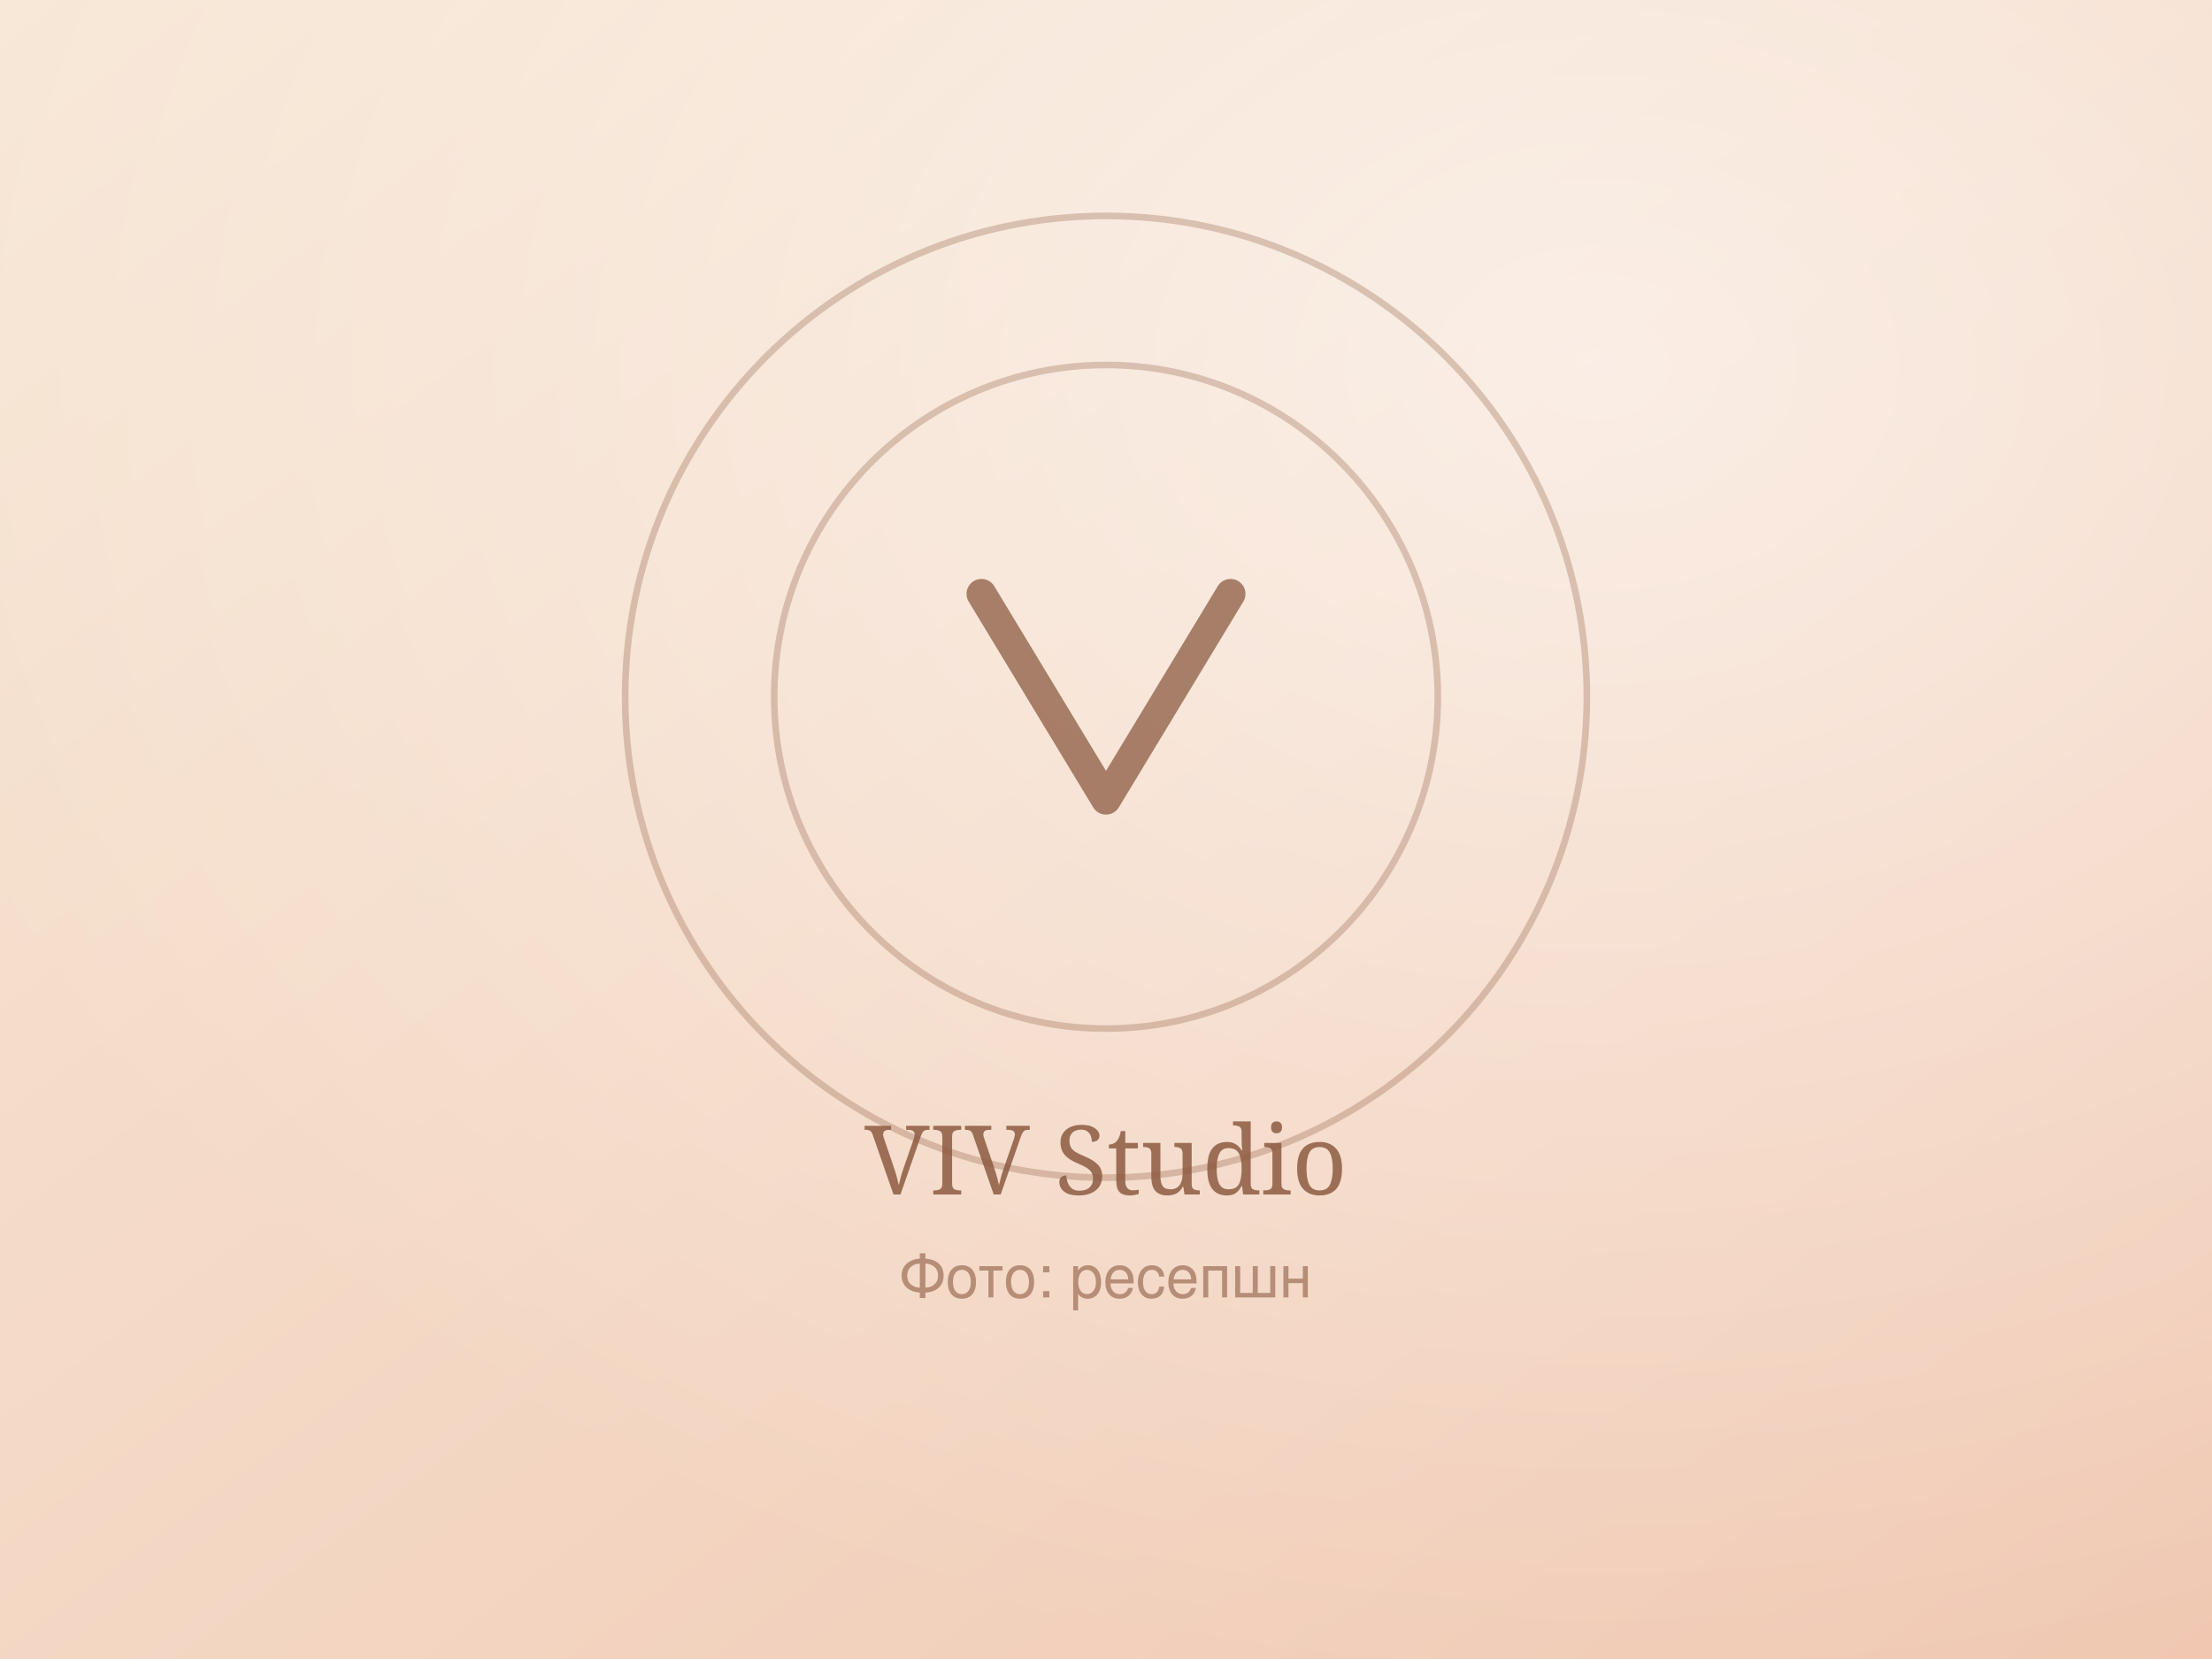
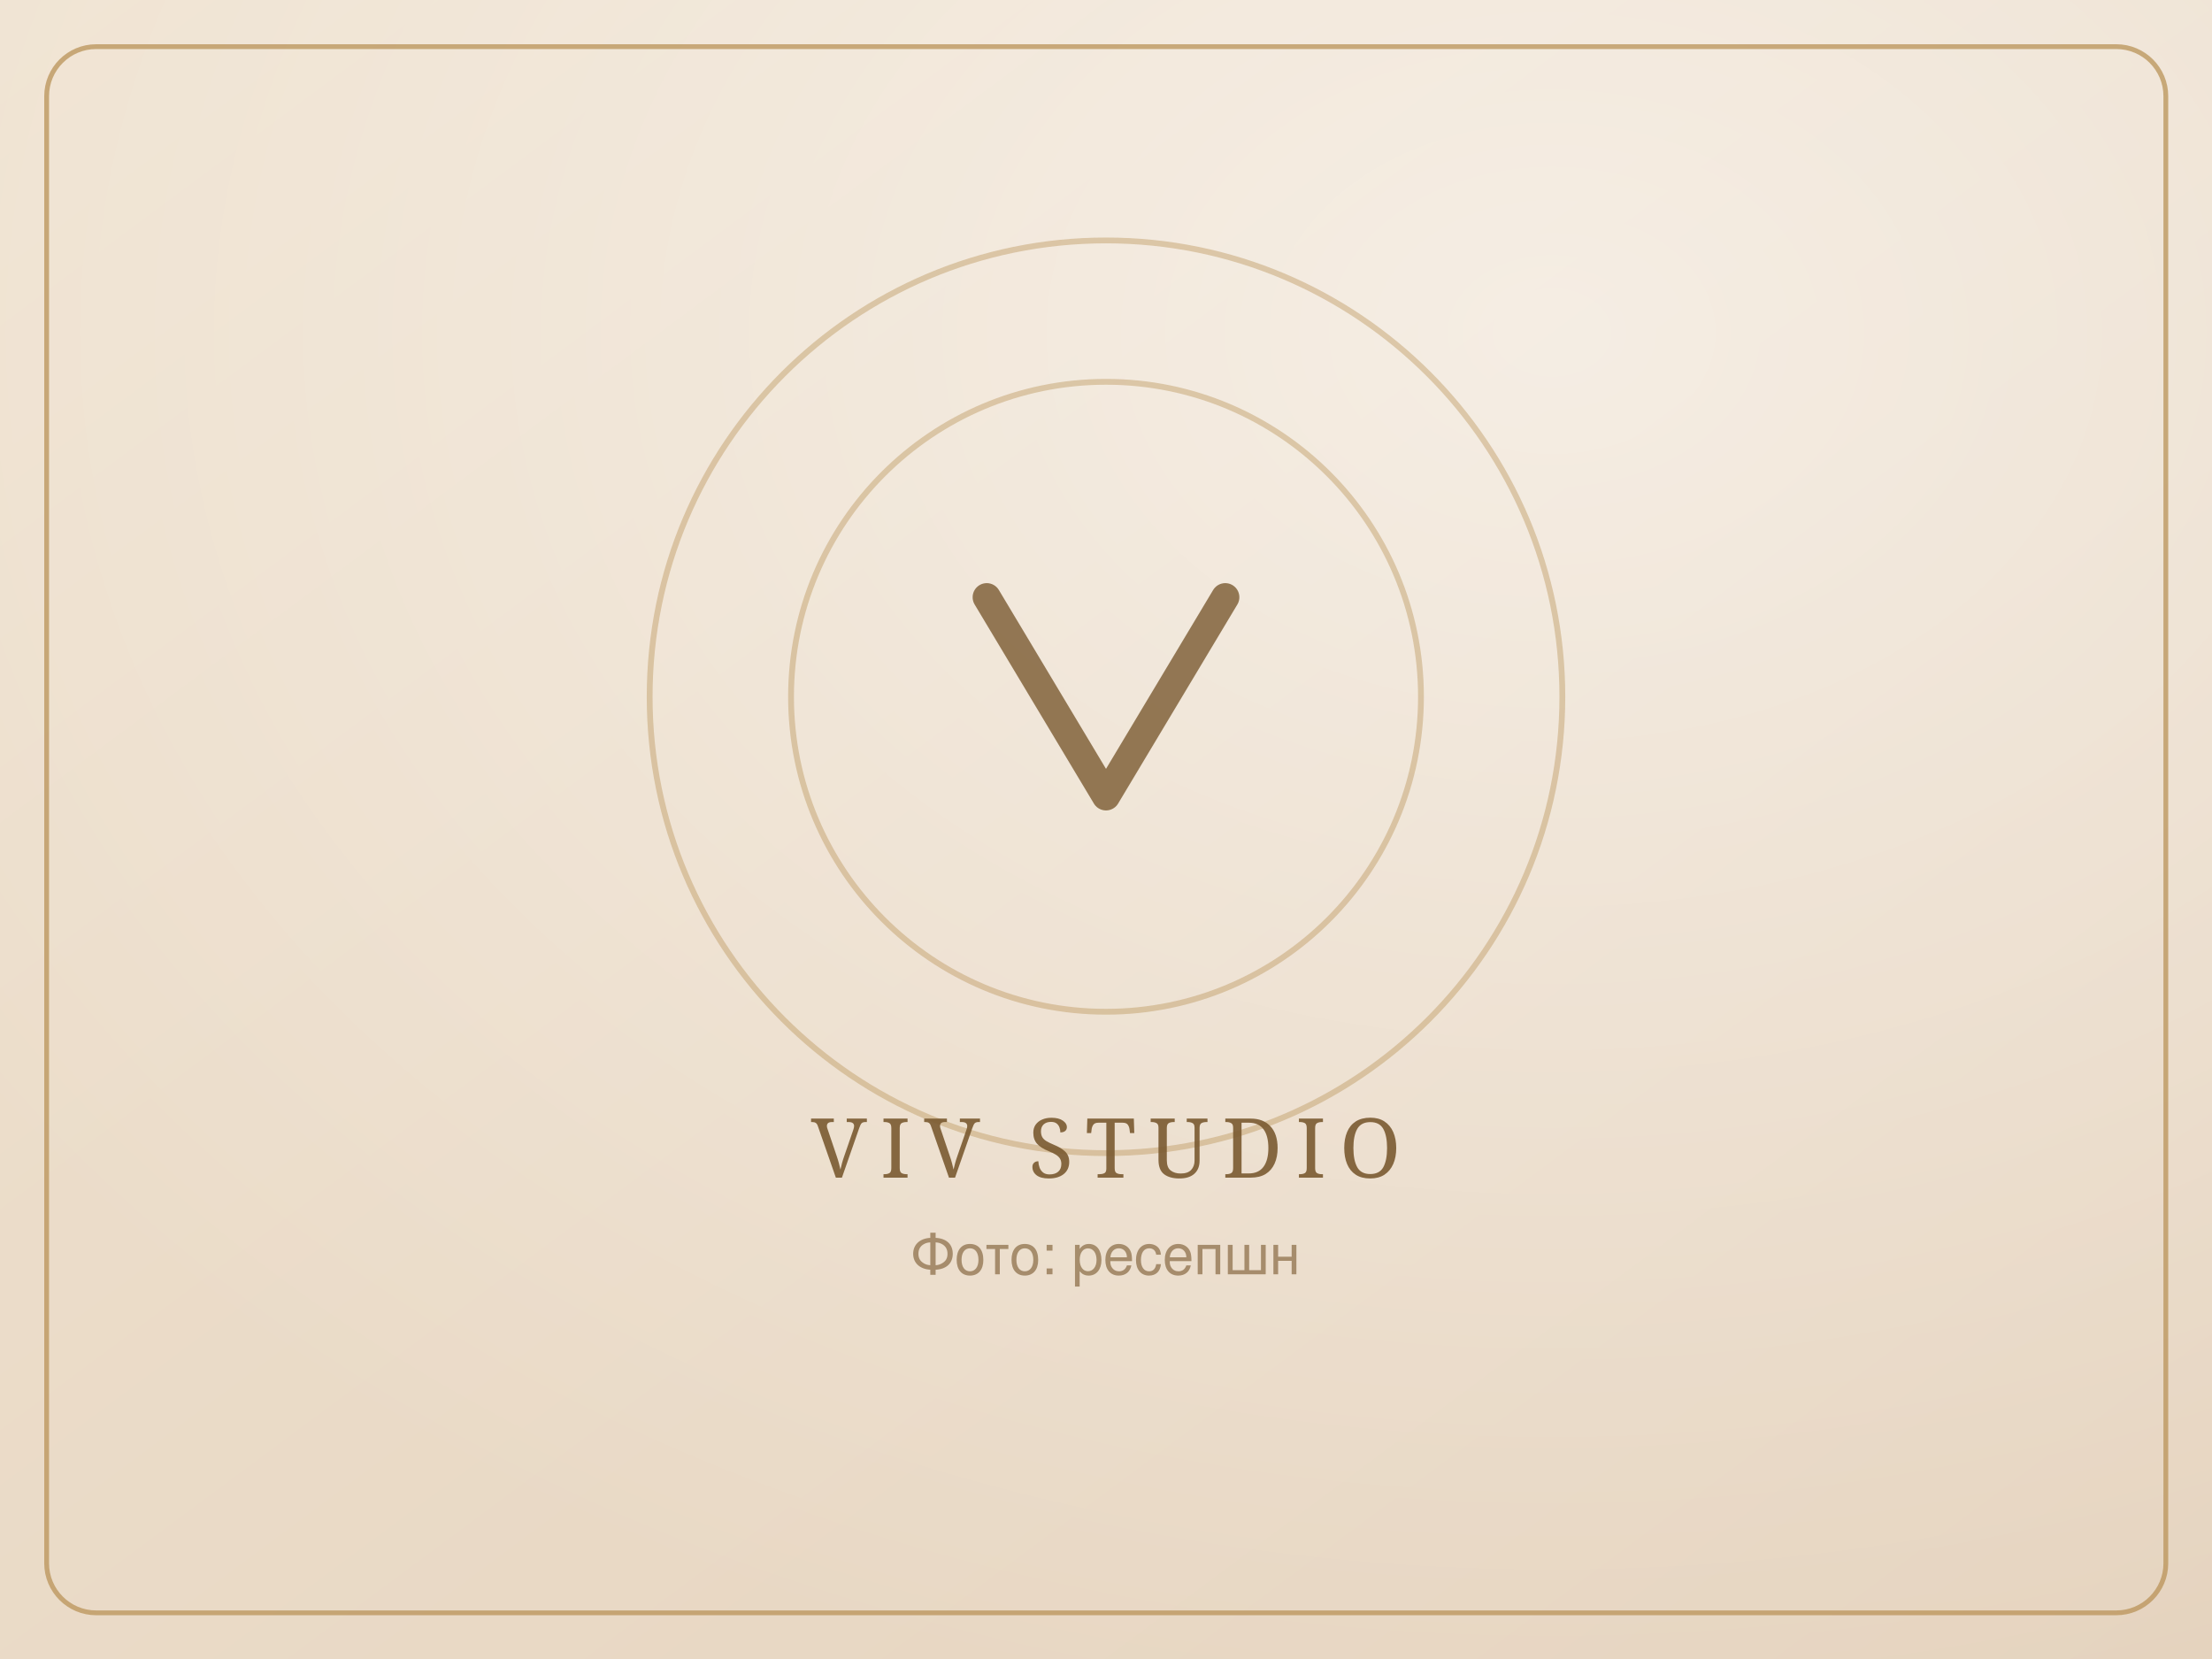
<svg xmlns="http://www.w3.org/2000/svg" viewBox="0 0 460 345" width="460" height="345" role="img" aria-label="Фото: ресепшн">
  <defs>
    <linearGradient id="g" x1="0" y1="0" x2="1" y2="1">
-       <stop offset="0" stop-color="#F7E7D6" />
-       <stop offset="1" stop-color="#F0C8B2" />
+       <stop offset="0" stop-color="#EFE2D0" />
+       <stop offset="1" stop-color="#E5D3BE" />
    </linearGradient>
-     <radialGradient id="r" cx="0.72" cy="0.22" r="0.8">
-       <stop offset="0" stop-color="#FFFFFF" stop-opacity=".55" />
+     <radialGradient id="r" cx="0.7" cy="0.2" r="0.85">
+       <stop offset="0" stop-color="#FFFFFF" stop-opacity=".5" />
      <stop offset="1" stop-color="#FFFFFF" stop-opacity="0" />
    </radialGradient>
  </defs>
  <rect width="460" height="345" fill="url(#g)" />
  <rect width="460" height="345" fill="url(#r)" />
-   <g opacity=".30" fill="none" stroke="#8C5B41" stroke-width="1.38">
-     <circle cx="230.0" cy="144.9" r="69.0" />
-     <circle cx="230.0" cy="144.9" r="100.0" />
+   <rect x="9.7" y="9.7" width="440.7" height="325.7" rx="10.3" fill="none" stroke="#B99358" stroke-width="1" opacity=".75" />
+   <g opacity=".42" fill="none" stroke="#B99358" stroke-width="1.21">
+     <circle cx="230.0" cy="144.9" r="65.5" />
+     <circle cx="230.0" cy="144.9" r="94.9" />
  </g>
  <g transform="translate(230.0 144.9)">
-     <path d="M-25.9 -21.4L0 21.4L25.9 -21.4" fill="none" stroke="#8C5B41" stroke-width="6.21" stroke-linecap="round" stroke-linejoin="round" opacity=".75" />
+     <path d="M-24.8 -20.7L0 20.7L24.8 -20.7" fill="none" stroke="#7A5A31" stroke-width="5.87" stroke-linecap="round" stroke-linejoin="round" opacity=".8" />
  </g>
-   <text x="230.0" y="248.4" text-anchor="middle" font-family="Georgia, serif" font-size="20.0" fill="#8C5B41" opacity=".85">VIV Studio</text>
-   <text x="230.0" y="269.8" text-anchor="middle" font-family="Helvetica, Arial, sans-serif" font-size="12.4" fill="#8C5B41" opacity=".6">Фото: ресепшн</text>
+   <text x="230.0" y="244.9" text-anchor="middle" font-family="Georgia, serif" font-size="17.2" fill="#7A5A31" opacity=".9" letter-spacing="2.8">VIV STUDIO</text>
+   <text x="230.0" y="265.0" text-anchor="middle" font-family="Helvetica, Arial, sans-serif" font-size="11.7" fill="#7A5A31" opacity=".62">Фото: ресепшн</text>
</svg>
